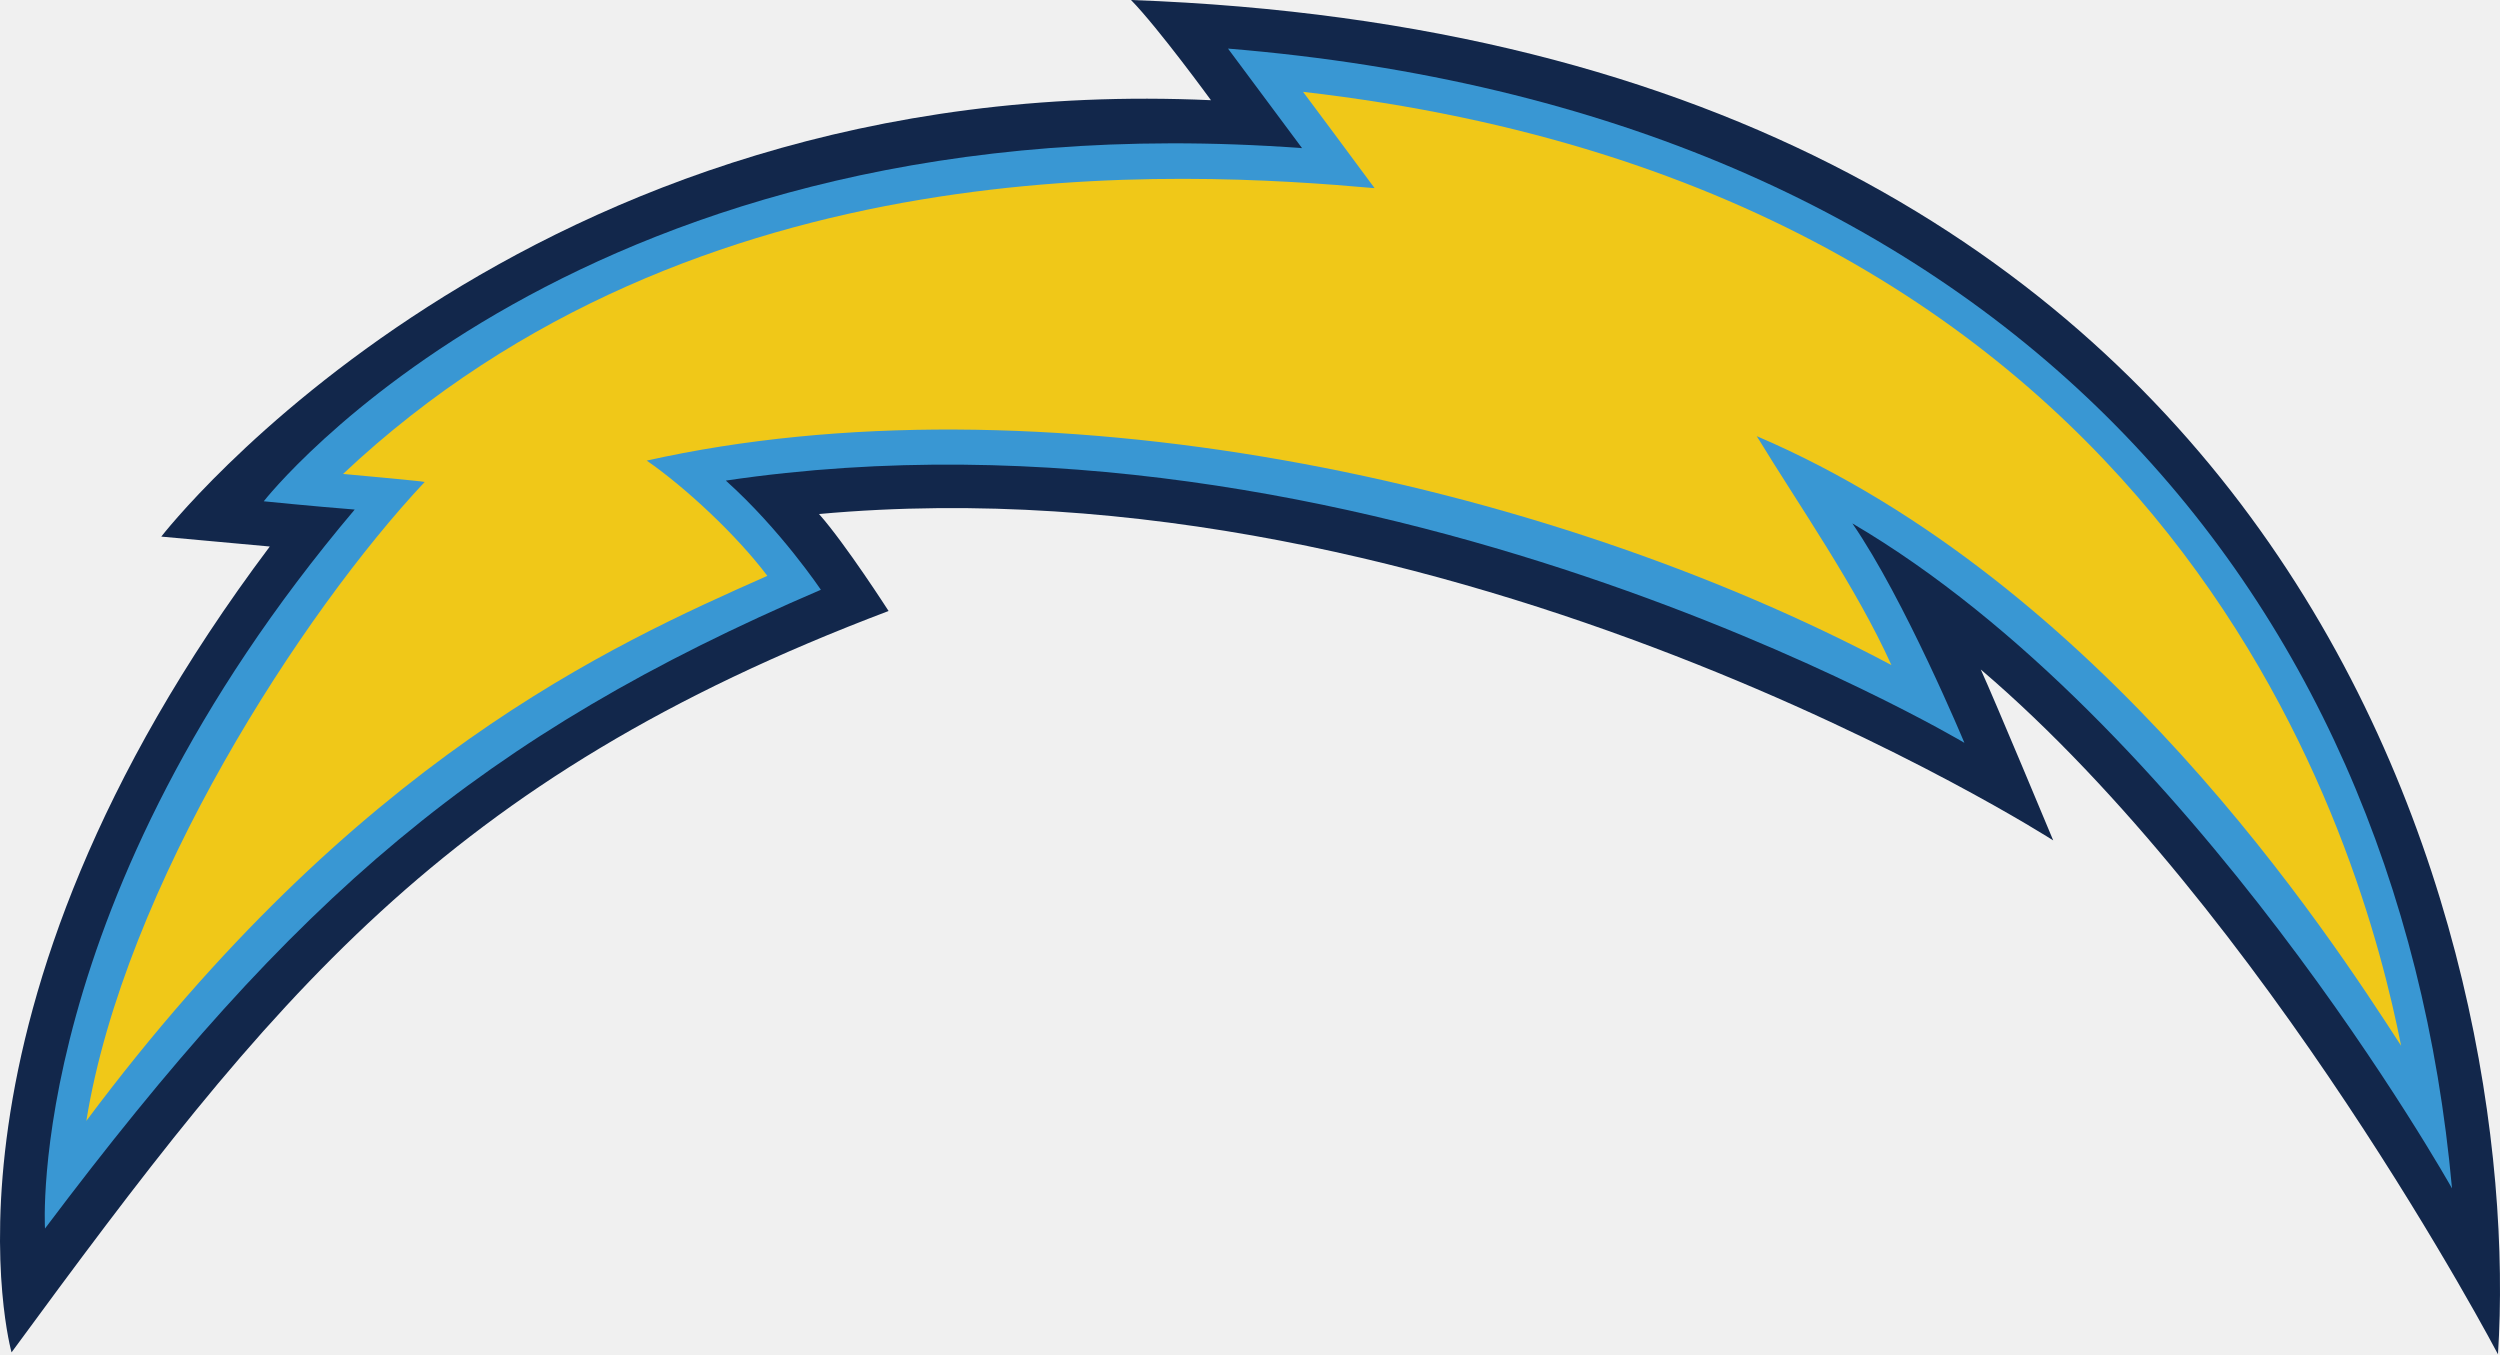
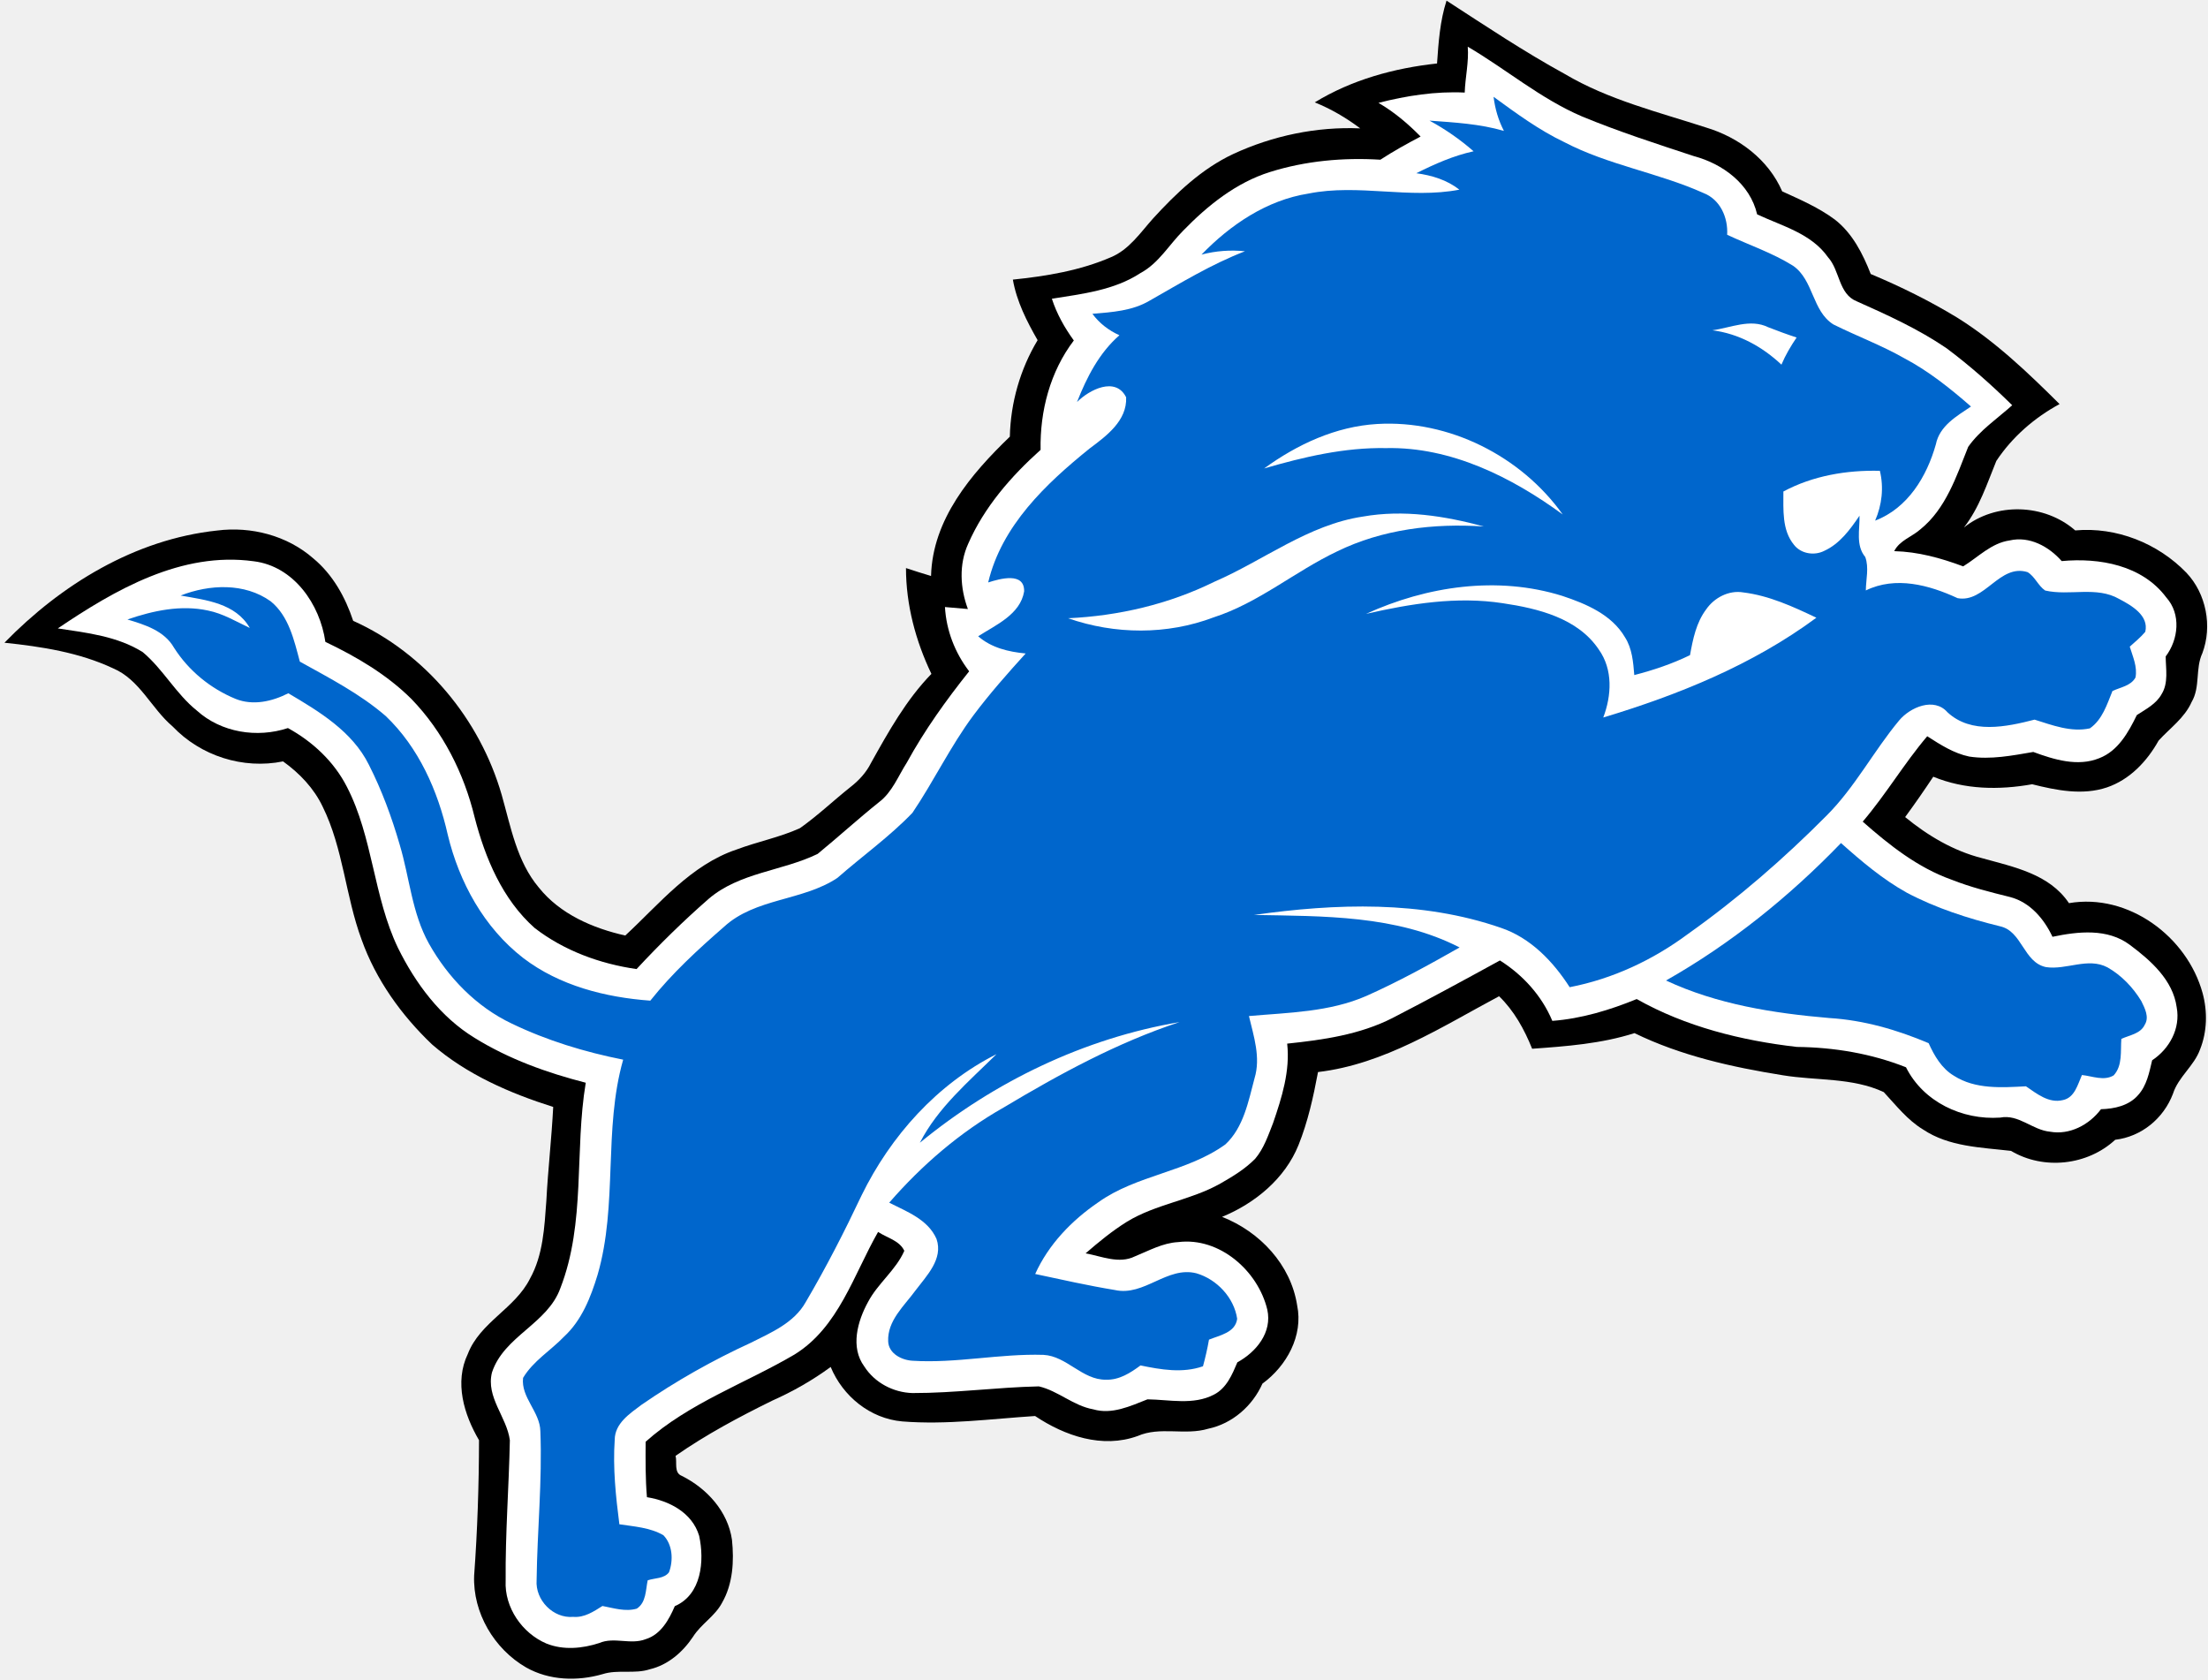
- <svg xmlns="http://www.w3.org/2000/svg" version="1.1" id="Layer_1" width="369.206" height="200" viewBox="0 0 369.206 200" overflow="visible" enable-background="new 0 0 369.206 200" xml:space="preserve">
-   <g>
-     <path fill="#12274B" d="M167.031,0c4.021,4.115,11.806,14.799,11.806,14.799C77.139,10.171,23.818,79.248,23.818,79.248   l16.026,1.463C-12.277,150.129,1.705,199.72,1.705,199.72c38.435-52.375,63.637-84.567,129.524-109.486   c0,0-6.361-9.908-10.273-14.321c93.914-8.553,182.269,48.202,182.269,48.202s-8.583-20.611-10.701-25.244   C334.706,134.851,368.906,200,368.906,200C372.707,140.867,342.318,6.337,167.031,0z" />
-     <path fill="#3997D3" d="M362.118,175.505c-8.024-89.124-67.989-159.042-180.764-168.33c-0.005-0.006,10.939,14.703,10.939,14.703   C85.669,14.017,38.953,74.03,38.953,74.03s7.21,0.735,13.432,1.222C3.609,132.936,6.644,181.432,6.644,181.432   c36.857-49,64.343-72.781,114.582-94.332c0,0-5.927-8.859-14.035-16.126c94.38-13.98,182.915,38.728,182.915,38.728   s-8.813-21.172-16.543-32.403C323.561,106.67,362.118,175.505,362.118,175.505z" />
-     <path fill="#F0C818" d="M192.438,13.563c2.909,3.914,5.929,7.928,10.566,14.224c-28.122-2.479-100.022-7.033-152.341,42.205   c0,0,12.12,1.101,12.056,1.187C44.69,90.377,18.356,130.852,12.75,165.535c39.84-53.342,77.339-70.187,100.573-80.491   c-4.484-5.957-12.033-13.019-17.813-17.021c57.391-12.848,131.857,2.579,183.821,30.199c-5.266-11.629-13.603-23.496-19.89-33.811   c50.857,21.746,84.524,73.6,95.163,90.032C348.905,125.764,322.703,28.529,192.438,13.563z" />
-   </g>
+ <svg xmlns="http://www.w3.org/2000/svg" version="1.1" x="0px" y="0px" width="489px" height="372px" viewBox="-0.99 -0.14 489 372" enable-background="new -0.99 -0.14 489 372" xml:space="preserve">
+   <defs>
+ </defs>
+   <path fill="#000000" d="M319.37,0c8.62,5.59,17.18,11.31,26.199,16.25c9.671,5.73,20.69,8.41,31.28,11.85  c7.24,2.17,13.811,7.09,16.86,14.14c4.01,1.83,8.109,3.6,11.67,6.25c3.89,3.03,6.18,7.55,7.939,12.05  c6.601,2.77,13.051,5.94,19.171,9.67c8.42,5.25,15.64,12.17,22.649,19.13c-5.57,3.02-10.51,7.31-14.01,12.6  c-2.061,5.05-3.76,10.36-7.17,14.73c7.09-5.65,17.85-5.28,24.649,0.65c9.12-0.82,18.301,2.83,24.631,9.38  c4.39,4.64,5.76,11.83,3.529,17.79c-1.609,3.44-0.42,7.51-2.39,10.84c-1.561,3.53-4.8,5.771-7.311,8.54  c-2.55,4.58-6.38,8.64-11.439,10.36c-5.42,1.82-11.2,0.64-16.561-0.7c-7.319,1.31-14.939,1.2-21.899-1.67  c-2.01,3.03-4.08,6.01-6.23,8.94c5.011,4.11,10.71,7.5,17.04,9.1c6.99,1.95,14.9,3.479,19.24,9.96c13.17-2.26,26.17,7.41,29.6,19.93  c1.101,4.061,1.011,8.49-0.55,12.42c-1.319,3.71-4.819,6.091-6.02,9.87c-2.07,5.45-6.96,9.49-12.79,10.181  c-6.16,5.699-15.86,6.75-23.07,2.46c-6.59-0.771-13.729-0.891-19.47-4.73c-3.49-2.11-5.99-5.36-8.72-8.29  c-6.99-3.26-14.921-2.5-22.36-3.729c-11.25-1.801-22.55-4.311-32.84-9.33c-7.33,2.34-15.05,2.92-22.67,3.46  c-1.721-4.28-3.98-8.391-7.32-11.63c-12.77,6.81-25.41,15.06-40.1,16.79c-1.03,5.479-2.23,10.979-4.32,16.17  c-3,7.449-9.64,12.899-16.93,15.899c8.35,3.28,15.229,10.561,16.63,19.601c1.39,6.72-2.351,13.439-7.69,17.33  c-2.2,4.949-6.67,8.869-12.02,9.989c-5.12,1.54-10.65-0.569-15.62,1.61c-7.81,2.83-16.12-0.02-22.71-4.43  c-9.79,0.64-19.61,1.979-29.42,1.199c-7.11-0.63-13.15-5.56-15.85-12.06c-4.02,2.95-8.37,5.43-12.92,7.45  c-7.38,3.63-14.67,7.52-21.43,12.229c0.38,1.45-0.42,3.73,1.36,4.431c5.55,2.76,10.23,7.859,11.13,14.16  c0.49,4.72,0.22,9.77-2.21,13.979c-1.57,2.96-4.64,4.68-6.41,7.49c-2.25,3.38-5.53,6.25-9.55,7.2c-3.41,1.119-7.07,0-10.47,1.08  c-5.57,1.609-11.82,1.43-16.95-1.48c-7.08-4.08-11.83-12.11-11.51-20.34c0.73-9.97,1.06-20,1.08-29.98  c-3.34-5.699-5.5-12.819-2.47-19.13c2.72-7.02,10.46-10.03,13.75-16.63c2.92-5.24,3.2-11.38,3.63-17.22  c0.36-6.95,1.17-13.87,1.52-20.82c-9.61-3.04-19.12-7.17-26.81-13.82c-6.81-6.479-12.48-14.369-15.64-23.27  c-3.55-9.59-4.04-20.13-8.59-29.37c-1.94-4.1-5.13-7.44-8.79-10.06c-8.86,1.8-18.25-1.21-24.46-7.74  c-4.71-3.98-7.27-10.37-13.18-12.87c-7.52-3.53-15.86-4.81-24.06-5.67c12.56-12.89,28.89-22.9,47.06-24.84  c7.56-0.97,15.56,1.1,21.33,6.16c4.31,3.56,7.1,8.58,8.84,13.83c15.99,7.18,28.08,21.81,32.9,38.57c2.01,7.06,3.34,14.7,8.21,20.49  c4.71,5.89,11.96,9.02,19.15,10.63c7.6-7.04,14.53-15.67,24.69-19.06c4.6-1.73,9.5-2.67,13.99-4.71c3.93-2.77,7.42-6.11,11.18-9.1  c1.87-1.45,3.5-3.21,4.56-5.34c3.88-6.95,7.79-13.98,13.38-19.73c-3.49-7.3-5.63-15.3-5.63-23.43c1.84,0.61,3.69,1.2,5.55,1.75  c0.33-12.57,8.86-22.58,17.45-30.85c0.17-7.51,2.28-14.92,6.15-21.37c-2.41-4.2-4.64-8.59-5.48-13.41  c7.4-0.76,14.86-1.99,21.72-4.96c4.03-1.68,6.52-5.44,9.32-8.57c5.14-5.62,10.79-11.02,17.77-14.29c8.75-4.05,18.47-6.09,28.12-5.67  c-3.1-2.33-6.47-4.31-10.07-5.76c8.17-5,17.61-7.59,27.08-8.61C317.59,9.24,317.92,4.5,319.37,0L319.37,0z" />
+   <path fill="#FFFFFF" d="M324.069,10.2c8.5,4.99,16.15,11.53,25.29,15.44c8.11,3.36,16.471,6.05,24.811,8.8  c6.39,1.7,12.43,6.18,13.99,12.89c5.51,2.59,12.01,4.23,15.689,9.49c2.67,2.93,2.3,8.16,6.4,9.78c6.8,3.03,13.609,6.13,19.79,10.33  c5.17,3.85,10.01,8.14,14.609,12.67c-3.319,2.98-7.159,5.53-9.75,9.22c-2.6,6.52-4.93,13.7-10.609,18.28  c-1.88,1.65-4.601,2.45-5.771,4.81c5.28,0.13,10.351,1.53,15.271,3.37c3.34-2.05,6.22-5.16,10.29-5.74  c4.39-1.02,8.689,1.34,11.529,4.57c8.37-0.78,17.83,0.9,23.16,8.05c3.311,3.68,2.721,9.3-0.13,13.07  c0.021,2.77,0.65,5.85-0.899,8.34c-1.2,2.19-3.49,3.33-5.49,4.64c-1.86,3.81-4.141,7.94-8.32,9.55c-4.78,1.94-10.01,0.31-14.61-1.38  c-4.67,0.8-9.439,1.74-14.18,1.02c-3.43-0.71-6.41-2.64-9.31-4.5c-5.12,6.03-9.15,12.89-14.29,18.91  c5.89,5.19,12.189,10.189,19.67,12.85c4.21,1.67,8.609,2.76,12.99,3.851c4.409,1.159,7.5,4.819,9.369,8.8  c5.671-1.19,12.2-1.92,17.15,1.8c4.61,3.44,9.54,7.78,10.36,13.82c0.87,4.67-1.59,9.18-5.44,11.729c-0.64,2.7-1.18,5.59-3.12,7.72  c-2.04,2.341-5.24,3.03-8.21,3.11c-2.59,3.45-6.93,5.771-11.3,4.98c-3.93-0.38-6.92-3.931-11.04-3.12  c-8.38,0.58-17.01-3.471-20.84-11.141c-7.68-3.05-15.93-4.42-24.17-4.51c-12.28-1.41-24.65-4.49-35.47-10.6  c-5.98,2.439-12.221,4.34-18.69,4.83c-2.33-5.57-6.521-10.17-11.6-13.38c-7.9,4.329-15.801,8.63-23.801,12.75  c-7.22,3.68-15.359,4.84-23.319,5.67c0.68,6.04-1.19,11.96-3.13,17.6c-1.08,2.74-2.04,5.64-3.971,7.91  c-2.239,2.27-4.989,3.93-7.729,5.49c-6.521,3.68-14.24,4.52-20.641,8.43c-3.28,2.04-6.26,4.49-9.169,7.01  c3.55,0.65,7.41,2.41,10.919,0.67c3.11-1.26,6.15-2.979,9.58-3.16c9.17-1.149,17.69,6.381,19.74,14.96  c1.12,5.051-2.47,9.391-6.63,11.66c-1.15,2.721-2.4,5.74-5.2,7.16c-4.56,2.38-9.84,1.101-14.71,1.04  c-3.79,1.49-7.87,3.43-12.02,2.21c-4.38-0.78-7.78-4.1-12.03-5.08c-9.34,0.2-18.65,1.5-28,1.48c-4.23-0.12-8.35-2.28-10.65-5.87  c-3.16-4.271-1.51-10.08,0.83-14.33c2.17-4.11,6.17-7.05,8.02-11.3c-1.07-2.29-3.84-2.87-5.81-4.181  c-5.41,9.45-8.74,21.141-18.53,27.16c-10.97,6.431-23.32,10.71-32.95,19.3c-0.02,4.091-0.06,8.19,0.29,12.28  c4.94,0.79,10.03,3.431,11.56,8.55c1.21,5.54,0.55,13.03-5.39,15.58c-1.29,3-3.08,6.261-6.42,7.301  c-3.35,1.329-7.01-0.561-10.32,0.869c-3.75,1.221-7.94,1.61-11.67,0.12c-5.41-2.29-9.35-8.01-9.05-13.95  c-0.09-10.369,0.72-20.72,0.93-31.079c-0.67-5.15-5.34-9.521-3.96-15.011c2.64-8.06,12.32-10.76,15.15-18.68  c5.65-14.53,3.09-30.39,5.62-45.48c-8.58-2.199-17.05-5.239-24.61-9.93c-7.6-4.64-13.09-12.06-16.98-19.93  c-5.44-11.34-5.53-24.45-11.3-35.65c-2.85-5.6-7.6-10.03-13.07-13.03c-6.82,2.26-14.79,1-20.18-3.88  c-4.63-3.71-7.45-9.15-11.98-12.94c-5.6-3.52-12.39-4.28-18.8-5.25c12.73-8.6,27.39-17.06,43.37-14.87  c8.87,1.08,14.69,9.51,15.88,17.85c6.91,3.3,13.63,7.24,19.08,12.67c6.97,7.21,11.62,16.45,13.97,26.15  c2.33,9.05,6.18,18.23,13.31,24.55c6.5,5.021,14.47,7.931,22.56,9.09c5.06-5.449,10.38-10.67,15.98-15.56  c6.83-5.85,16.31-6.14,24.12-9.94c4.58-3.75,8.96-7.75,13.58-11.45c2.94-2.21,4.25-5.77,6.18-8.78c3.93-7.17,8.7-13.82,13.8-20.21  c-3.15-4.11-5.06-9.05-5.36-14.23c1.69,0.15,3.38,0.3,5.08,0.44c-1.72-4.62-2.01-9.88,0.06-14.44c3.55-8.12,9.5-14.95,16.04-20.81  c-0.16-8.6,2.11-17.31,7.36-24.22c-2.05-2.83-3.78-5.9-4.86-9.24c6.72-1.08,13.79-1.87,19.62-5.69c4.05-2.17,6.33-6.28,9.49-9.42  c5.399-5.55,11.689-10.6,19.17-12.95c7.89-2.48,16.24-3.24,24.47-2.73c2.87-1.87,5.87-3.54,8.91-5.13c-2.8-2.85-5.87-5.45-9.33-7.46  c6.24-1.59,12.65-2.59,19.1-2.28C323.51,16.96,324.34,13.59,324.069,10.2L324.069,10.2z" />
+   <path fill="#0066CC" d="M329.79,21.3c5.01,3.64,10.029,7.35,15.649,10.03c9.761,5.1,20.83,6.78,30.83,11.271  c3.73,1.44,5.471,5.45,5.25,9.25c4.87,2.28,10.04,4.01,14.61,6.87c4.56,3.17,4.189,10.01,8.91,12.98c5.17,2.58,10.63,4.6,15.67,7.47  c5.41,2.85,10.22,6.7,14.81,10.71c-3.18,2.15-6.95,4.27-7.779,8.38c-2,7.12-6.221,14.14-13.45,16.89c1.51-3.49,1.95-7.31,1.05-11.03  c-7.36-0.18-14.83,1.08-21.37,4.58c0.021,3.99-0.36,8.52,2.35,11.81c1.54,1.98,4.471,2.45,6.671,1.35c3.47-1.57,5.77-4.75,7.84-7.8  c0.08,3.04-0.88,6.56,1.27,9.14c0.87,2.35,0.15,4.96,0.13,7.41c6.61-3.22,14.021-1.21,20.32,1.71c6.04,1.12,9.29-7.7,15.51-5.76  c1.641,1,2.32,3.01,3.891,4.07c5.42,1.24,11.369-1.03,16.409,1.88c2.7,1.42,6.601,3.64,5.761,7.26c-1.021,1.23-2.271,2.23-3.44,3.29  c0.67,2.21,1.73,4.46,1.27,6.83c-1.02,1.86-3.35,2.16-5.1,2.99c-1.22,2.98-2.229,6.34-5,8.27c-4.18,0.91-8.32-0.7-12.25-1.93  c-6.26,1.61-14.03,3.26-19.29-1.63c-2.97-3.39-8.229-1.13-10.689,1.79c-5.65,6.78-9.78,14.78-16.051,21.06  c-9.479,9.55-19.689,18.41-30.67,26.2c-7.779,5.79-16.72,9.989-26.26,11.83c-3.66-5.7-8.67-10.94-15.24-13.15  c-17.56-6.08-36.529-5.41-54.68-2.85c15.33,0.29,31.54,0,45.54,7.199c-6.74,3.83-13.55,7.58-20.63,10.73  c-8.19,3.59-17.271,3.69-26.021,4.46c1.061,4.49,2.641,9.17,1.24,13.78c-1.359,5.1-2.42,10.859-6.43,14.62  c-8.47,6.159-19.65,6.75-28.17,12.84c-5.89,4.02-11.021,9.33-13.98,15.88c5.87,1.25,11.73,2.58,17.65,3.55  c6.51,1.46,11.57-5.36,18.06-3.7c4.5,1.311,8.34,5.38,9.021,10.07c-0.391,3.08-3.88,3.65-6.24,4.62c-0.35,1.99-0.8,3.96-1.33,5.899  c-4.52,1.58-9.29,0.75-13.84-0.189c-2.23,1.66-4.74,3.26-7.64,3.16c-5.27,0.08-8.68-5.24-13.86-5.5c-9.69-0.3-19.32,1.92-29.01,1.3  c-2.4-0.14-5.25-1.58-5.37-4.271c-0.21-4.609,3.56-7.869,6.05-11.29c2.44-3.25,6.19-6.949,4.66-11.399  c-1.87-4.311-6.58-6.061-10.48-8.04c7.24-8.33,15.72-15.64,25.35-21.08c12.39-7.41,25.18-14.38,38.94-18.91  c-21.08,3.58-41.01,13.17-57.5,26.72c4-7.81,10.83-13.56,16.97-19.619c-13.16,6.619-23.44,18.119-29.87,31.25  c-3.81,8.05-7.87,16-12.39,23.67c-2.57,4.59-7.64,6.729-12.12,8.979c-8.46,3.88-16.6,8.47-24.26,13.76  c-2.57,1.94-5.87,4.08-5.91,7.7c-0.43,6.25,0.23,12.55,1.03,18.75c3.3,0.5,6.8,0.71,9.75,2.42c2.05,2.12,2.23,5.55,1.24,8.21  c-1.08,1.44-3.16,1.24-4.72,1.78c-0.46,2.17-0.32,4.91-2.42,6.271c-2.53,0.729-5.11-0.12-7.6-0.591c-1.95,1.24-4.03,2.62-6.46,2.41  c-4.45,0.391-8.44-3.72-8.12-8.13c0.14-11,1.27-21.99,0.83-32.99c-0.08-4.3-4.33-7.46-3.83-11.8c2.23-3.75,6.12-6.05,9.09-9.149  c3.91-3.61,5.91-8.721,7.42-13.7c4.51-15.511,1.24-32.101,5.66-47.62c-8.5-1.69-16.86-4.23-24.67-7.99  c-7.84-3.71-14.14-10.22-18.35-17.72c-3.77-6.75-4.28-14.601-6.47-21.89c-1.76-6.09-3.97-12.081-6.84-17.73  c-3.66-7.37-11-11.78-17.83-15.81c-3.58,1.82-7.83,2.8-11.69,1.24c-5.55-2.29-10.39-6.24-13.62-11.32  c-2.14-3.76-6.44-5.09-10.32-6.26c5.7-1.96,11.85-3.28,17.84-1.98c3.32,0.66,6.24,2.44,9.26,3.86c-3.15-5.49-9.71-6.18-15.32-7.18  c6.37-2.5,14.18-2.86,19.95,1.28c4.01,3.26,5.18,8.59,6.45,13.35c6.55,3.64,13.31,7.12,19.01,12.04  c7.31,6.96,11.56,16.56,13.75,26.29c2.53,10.55,8.05,20.601,16.72,27.311c8.02,6.13,18.21,8.72,28.14,9.439  c4.8-6.03,10.49-11.28,16.3-16.33c6.96-6.43,17.47-5.729,25.13-10.85c5.51-4.83,11.54-9.12,16.62-14.41  c4.74-7.01,8.41-14.73,13.48-21.55c3.59-4.8,7.57-9.3,11.6-13.74c-3.78-0.36-7.59-1.25-10.52-3.81c3.91-2.51,9.33-4.83,10.18-9.93  c0.11-4.37-5.35-2.82-7.96-1.99c2.98-12.58,12.78-21.85,22.47-29.67c3.72-2.77,8.31-6.15,8.081-11.33  c-2.33-4.68-8.181-1.67-10.88,1.05c2.15-5.47,4.89-10.86,9.39-14.79c-2.37-1.07-4.44-2.65-5.98-4.75c4.33-0.36,8.87-0.64,12.7-2.93  c6.89-3.91,13.67-8.06,21.09-10.92c-3.229-0.33-6.479-0.09-9.63,0.74c6.41-6.62,14.46-12.07,23.71-13.52  c11.07-2.22,22.37,1.27,33.4-0.86c-2.76-2.17-6.12-3.18-9.54-3.64c4.06-2.03,8.229-3.89,12.689-4.86c-3-2.62-6.27-4.9-9.77-6.79  c5.54,0.41,11.13,0.71,16.49,2.28C330.85,26.49,330.109,23.93,329.79,21.3L329.79,21.3z" />
+   <path fill="#FFFFFF" d="M378.25,73c4.06-0.55,8.38-2.63,12.35-0.68c2.08,0.81,4.18,1.59,6.3,2.28c-1.29,1.91-2.47,3.89-3.359,6.01  C389.279,76.61,384.1,73.75,378.25,73L378.25,73z" />
+   <path fill="#FFFFFF" d="M278.97,103.6c7.34-5.34,15.88-9.31,25.05-9.85c15.92-0.94,31.86,7.11,41.08,20.04  c-11.32-8.28-24.76-15-39.1-14.7C296.79,98.92,287.75,101.04,278.97,103.6L278.97,103.6z" />
+   <path fill="#FFFFFF" d="M267.88,128.72c11.02-4.76,20.85-12.67,32.99-14.47c8.96-1.58,18.08-0.15,26.77,2.2  c-11.1-0.75-22.45,0.6-32.53,5.53c-9.34,4.44-17.39,11.4-27.34,14.6c-10.3,3.9-21.84,3.81-32.21,0.19  C246.74,136.25,257.819,133.67,267.88,128.72L267.88,128.72z" />
+   <path fill="#FFFFFF" d="M301.55,135.8c13.47-6.16,29.13-8.46,43.46-3.98c5.28,1.75,10.96,4.15,13.89,9.18  c1.591,2.49,1.811,5.49,2.051,8.35c4.239-1.09,8.399-2.49,12.34-4.41c0.64-3.53,1.37-7.19,3.569-10.12  c1.78-2.6,5.051-4.32,8.23-3.77c5.72,0.7,11.03,3.15,16.189,5.6c-14.069,10.41-30.529,17.08-47.199,22.1  c1.85-4.86,2.17-10.61-0.971-15.03c-4.649-6.98-13.479-9.12-21.279-10.28C321.68,131.88,311.45,133.53,301.55,135.8L301.55,135.8z" />
+   <path fill="#0066CC" d="M367.979,216.99c14.37-8.149,27.3-18.57,38.75-30.44c4.55,4.05,9.25,8.041,14.601,11.01  c6.479,3.42,13.51,5.68,20.609,7.42c4.94,1.08,5.181,7.97,10.17,9.04c4.53,0.7,9.301-2.23,13.641,0.06c3.1,1.761,5.66,4.44,7.5,7.48  c0.76,1.56,1.81,3.55,0.75,5.229c-0.931,2.011-3.38,2.29-5.181,3.13c-0.21,2.71,0.311,5.9-1.699,8.08  c-2.15,1.301-4.74,0.16-7.03-0.08c-0.93,2.091-1.6,5.021-4.22,5.551c-3.11,0.779-5.79-1.431-8.181-3.051  c-5.34,0.28-11.21,0.7-15.92-2.319c-2.729-1.61-4.359-4.42-5.63-7.23c-6.99-2.97-14.37-5.1-21.979-5.569  C391.8,224.25,379.3,222.28,367.979,216.99L367.979,216.99z" />
</svg>
